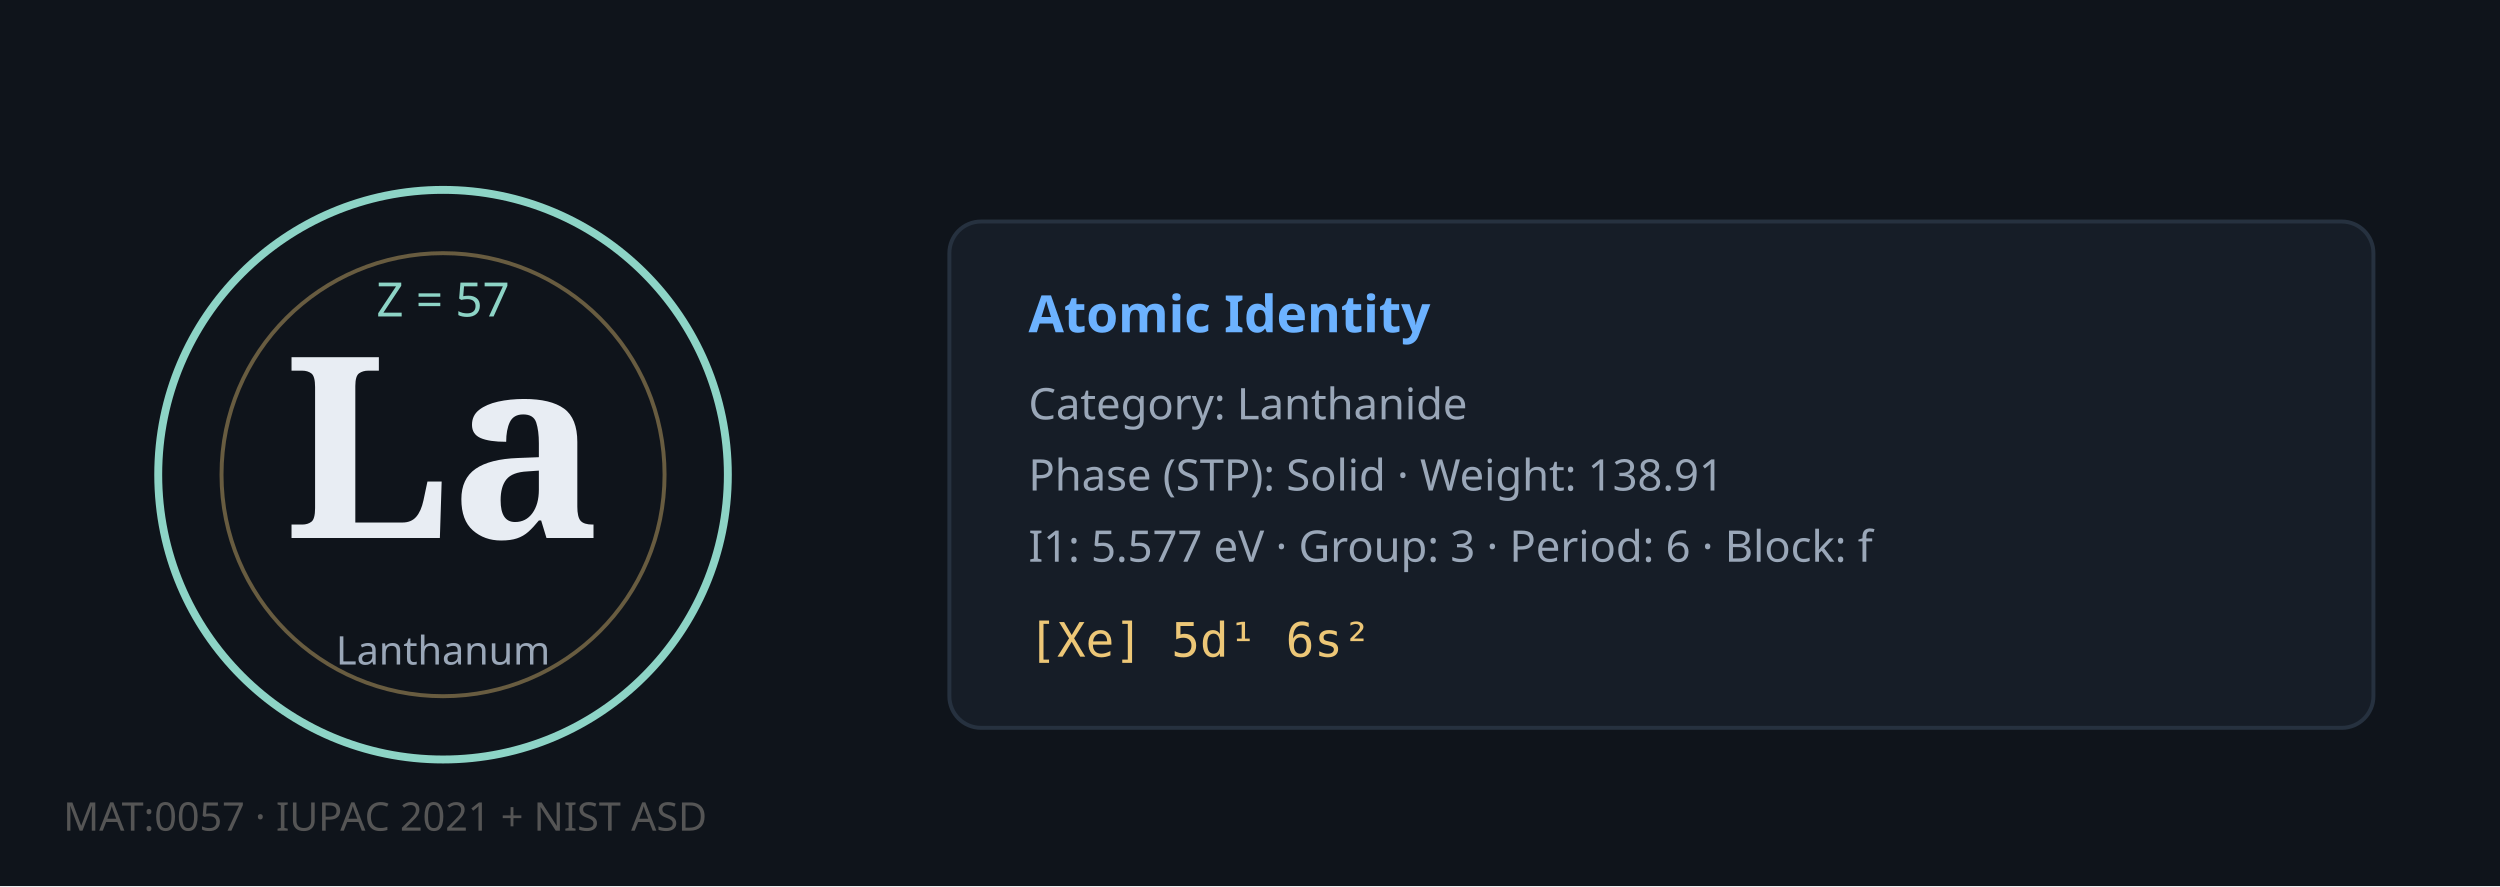
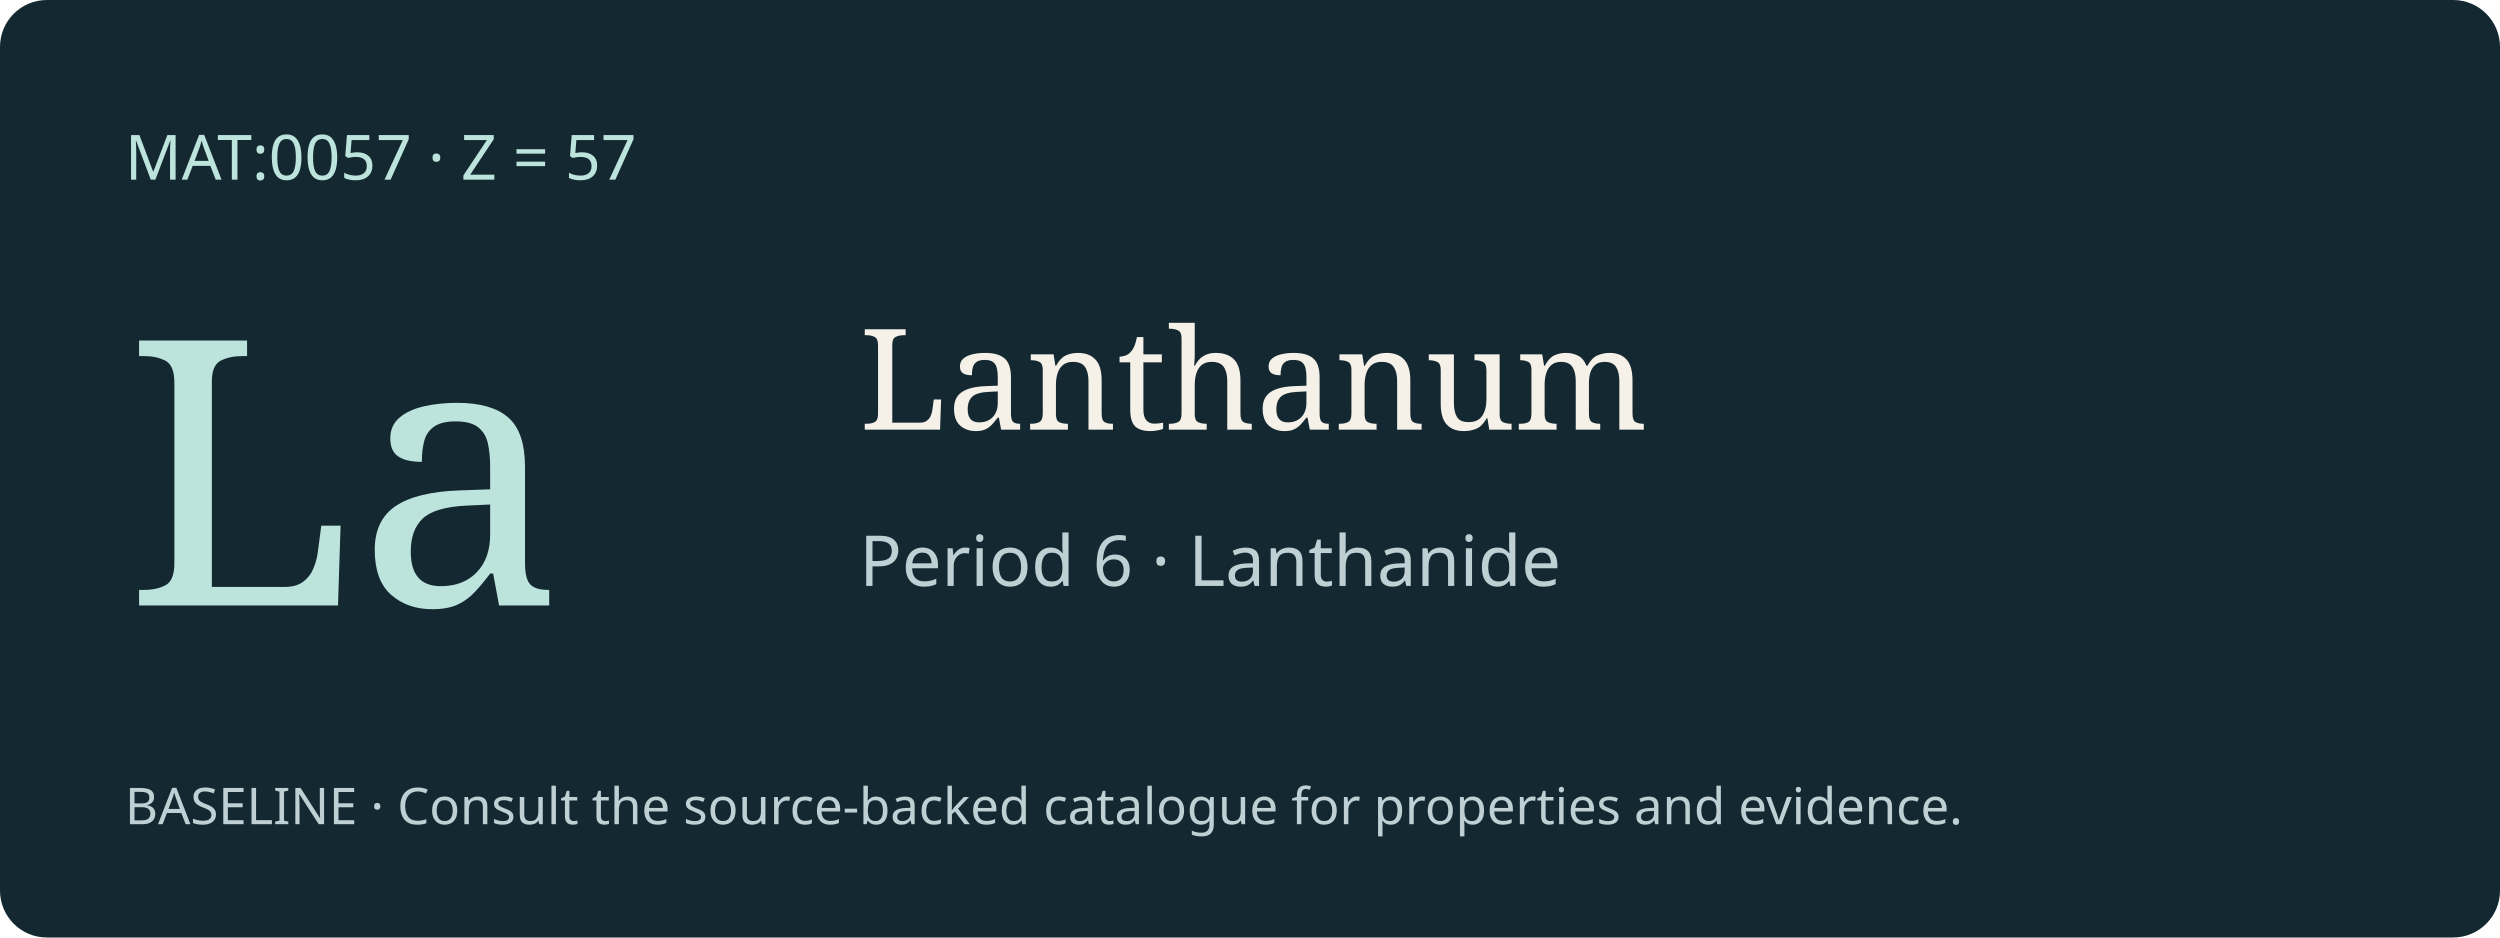
- <svg xmlns="http://www.w3.org/2000/svg" viewBox="0 0 632 224" width="632" height="224" role="img">
-   <rect width="632" height="224" fill="#0f141b" />
-   <circle cx="112" cy="120" r="72" fill="none" stroke="#8dd4c6" stroke-width="2" />
-   <circle cx="112" cy="120" r="56" fill="none" stroke="#edc777" stroke-width="1" opacity="0.4" />
-   <text x="112" y="80" text-anchor="middle" font-family="system-ui,sans-serif" font-size="12" fill="#8dd4c6">Z = 57</text>
-   <text x="112" y="136" text-anchor="middle" font-family="Georgia,serif" font-size="64" font-weight="700" fill="#e8edf3">La</text>
-   <text x="112" y="168" text-anchor="middle" font-family="system-ui,sans-serif" font-size="10" fill="#9aa7b8">Lanthanum</text>
-   <rect x="240" y="56" width="360" height="128" rx="8" fill="#161d27" stroke="#26313f" />
-   <text x="260" y="84" font-family="system-ui,sans-serif" font-size="13" font-weight="700" fill="#6cb2ff">Atomic Identity</text>
-   <text x="260" y="106" font-family="system-ui,sans-serif" font-size="11" fill="#9aa7b8">Category: Lanthanide</text>
-   <text x="260" y="124" font-family="system-ui,sans-serif" font-size="11" fill="#9aa7b8">Phase (STP): Solid  ·  Weight: 138.91</text>
-   <text x="260" y="142" font-family="system-ui,sans-serif" font-size="11" fill="#9aa7b8">I1: 5.577 eV  ·  Group: 3  ·  Period: 6  ·  Block: f</text>
-   <text x="260" y="166" font-family="Consolas,monospace" font-size="12" fill="#edc777">[Xe] 5d¹ 6s²</text>
-   <text x="16" y="210" font-family="system-ui,sans-serif" font-size="10" fill="#555">MAT:0057 · IUPAC 2021 + NIST ASD</text>
+ <svg xmlns="http://www.w3.org/2000/svg" viewBox="0 0 640 240" role="img">
+   <rect width="640" height="240" rx="12" fill="#142831" />
+   <text x="32" y="46" fill="#bde4dc" font-family="sans-serif" font-size="16">MAT:0057 · Z = 57</text>
+   <text x="32" y="155" fill="#bde4dc" font-family="serif" font-size="95">La</text>
+   <text x="220" y="110" fill="#f5f1e8" font-family="serif" font-size="36">Lanthanum</text>
+   <text x="220" y="150" fill="#bed0d3" font-family="sans-serif" font-size="18">Period 6 · Lanthanide</text>
+   <text x="32" y="211" fill="#bed0d3" font-family="sans-serif" font-size="13">BASELINE · Consult the source-backed catalogue for properties and evidence.</text>
</svg>
